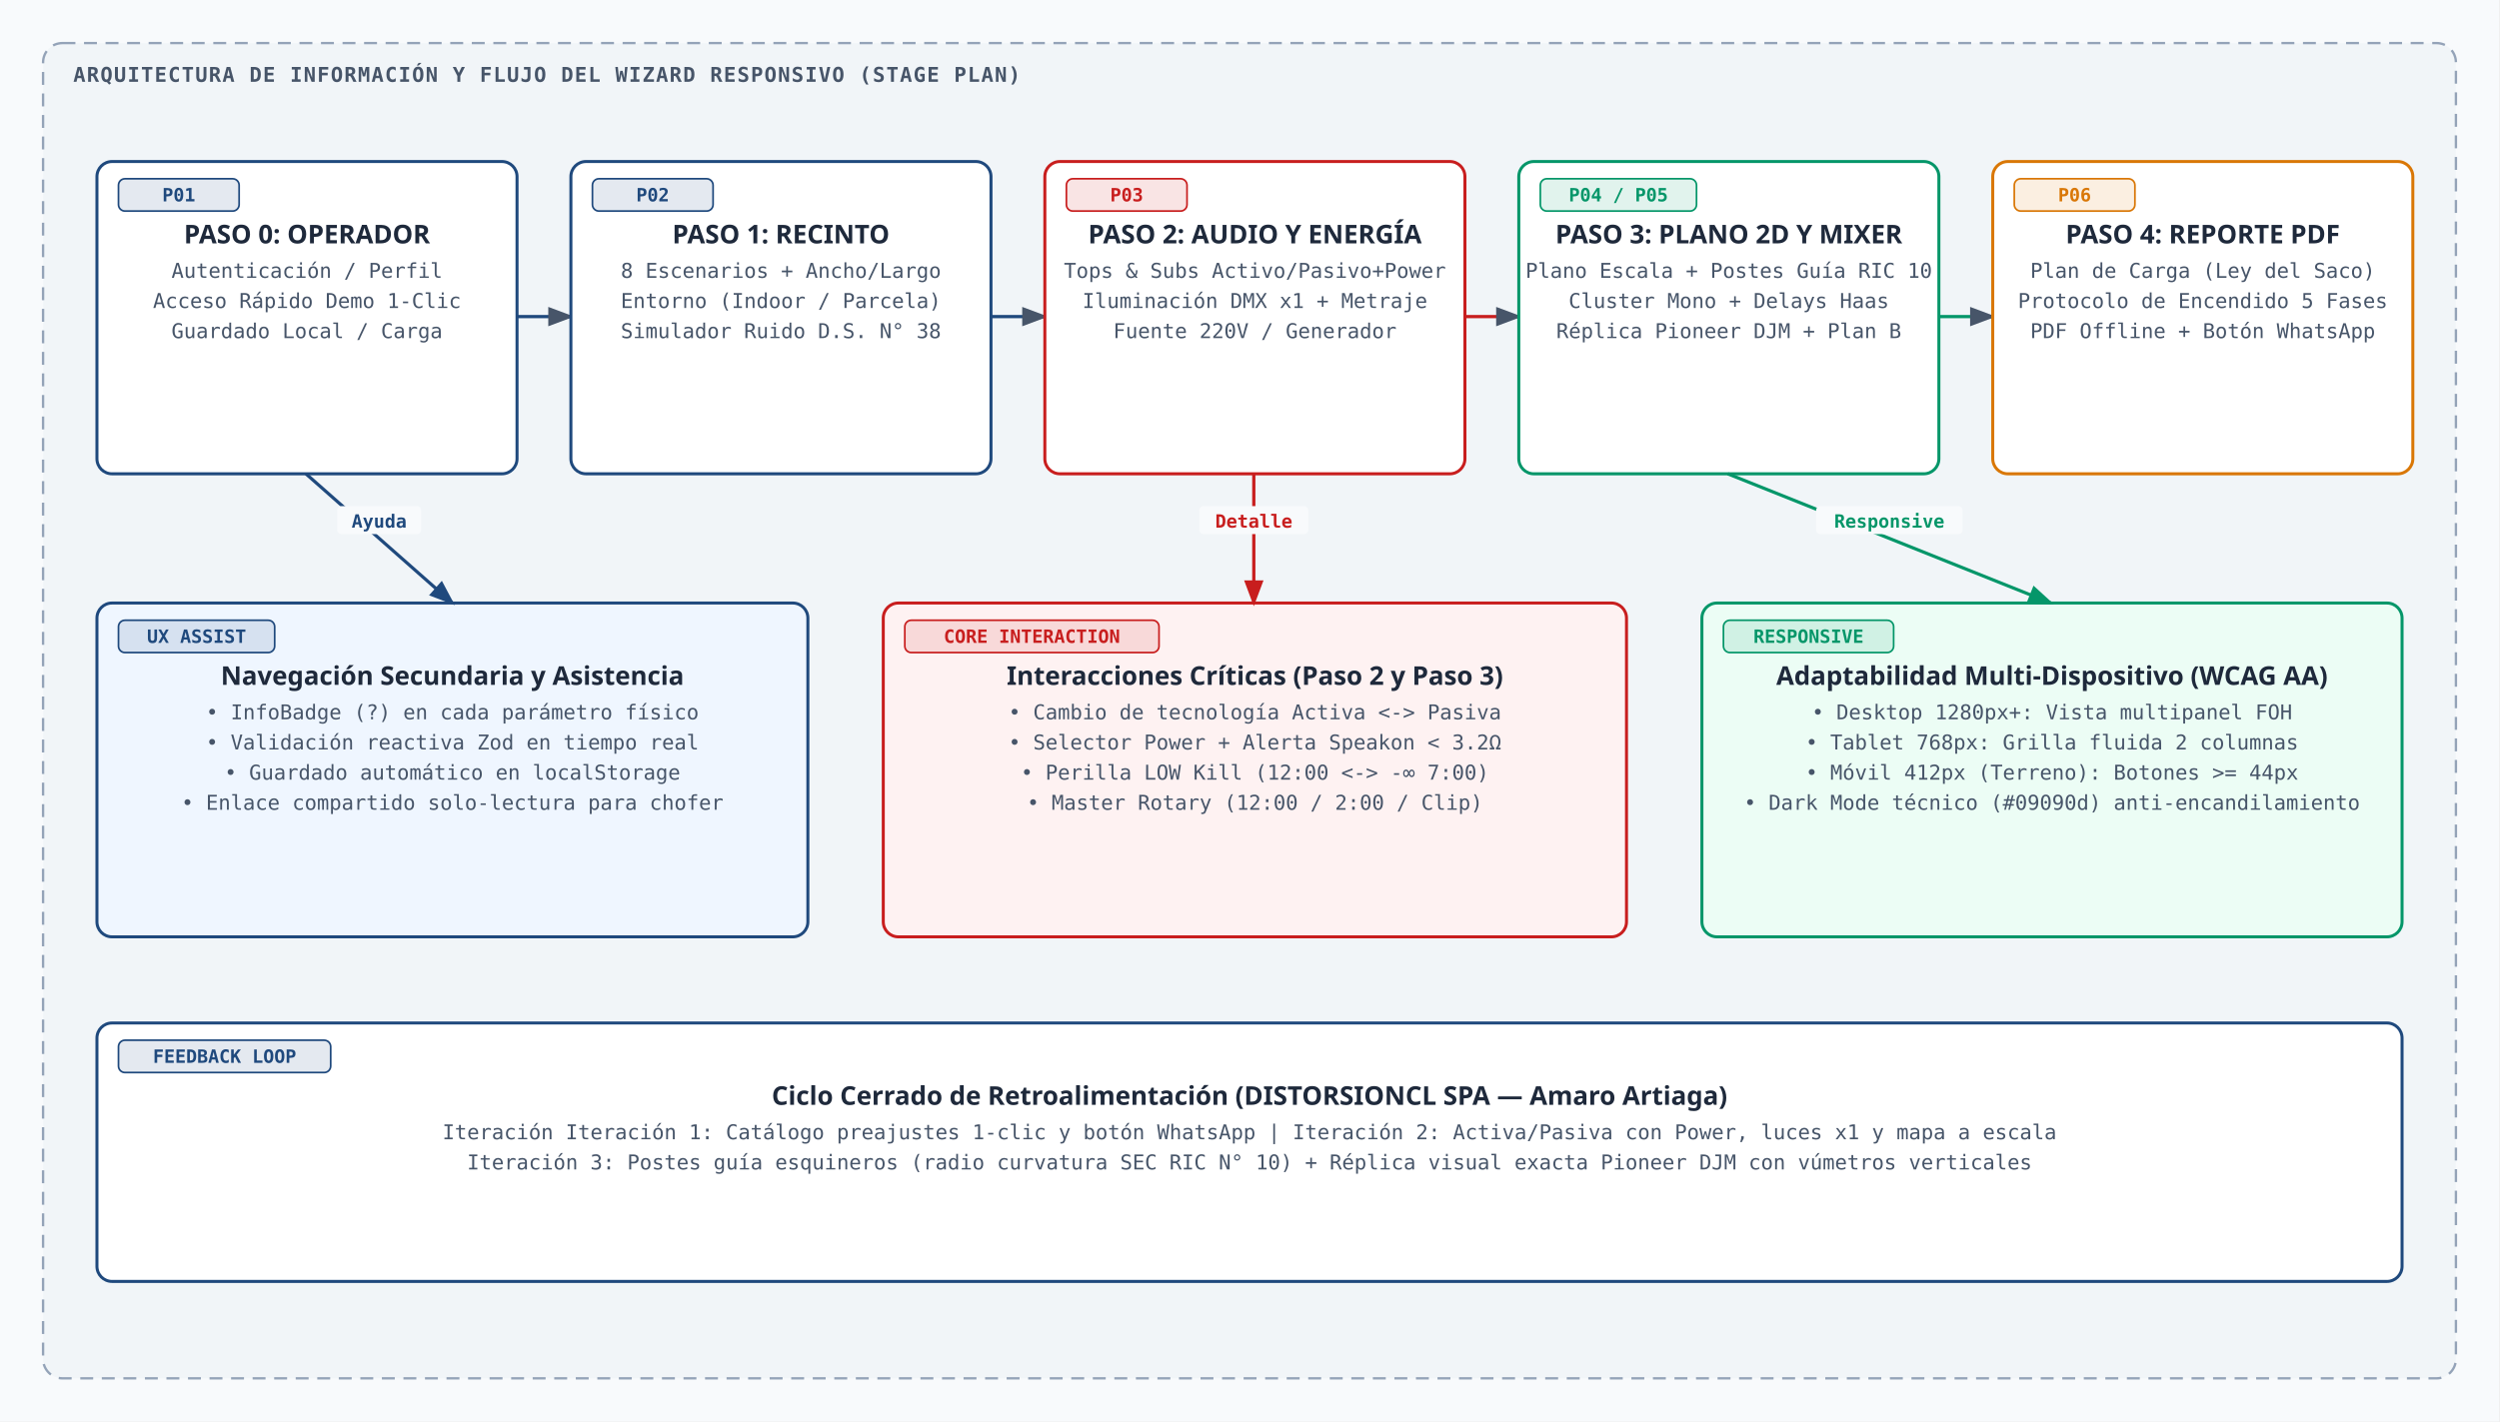
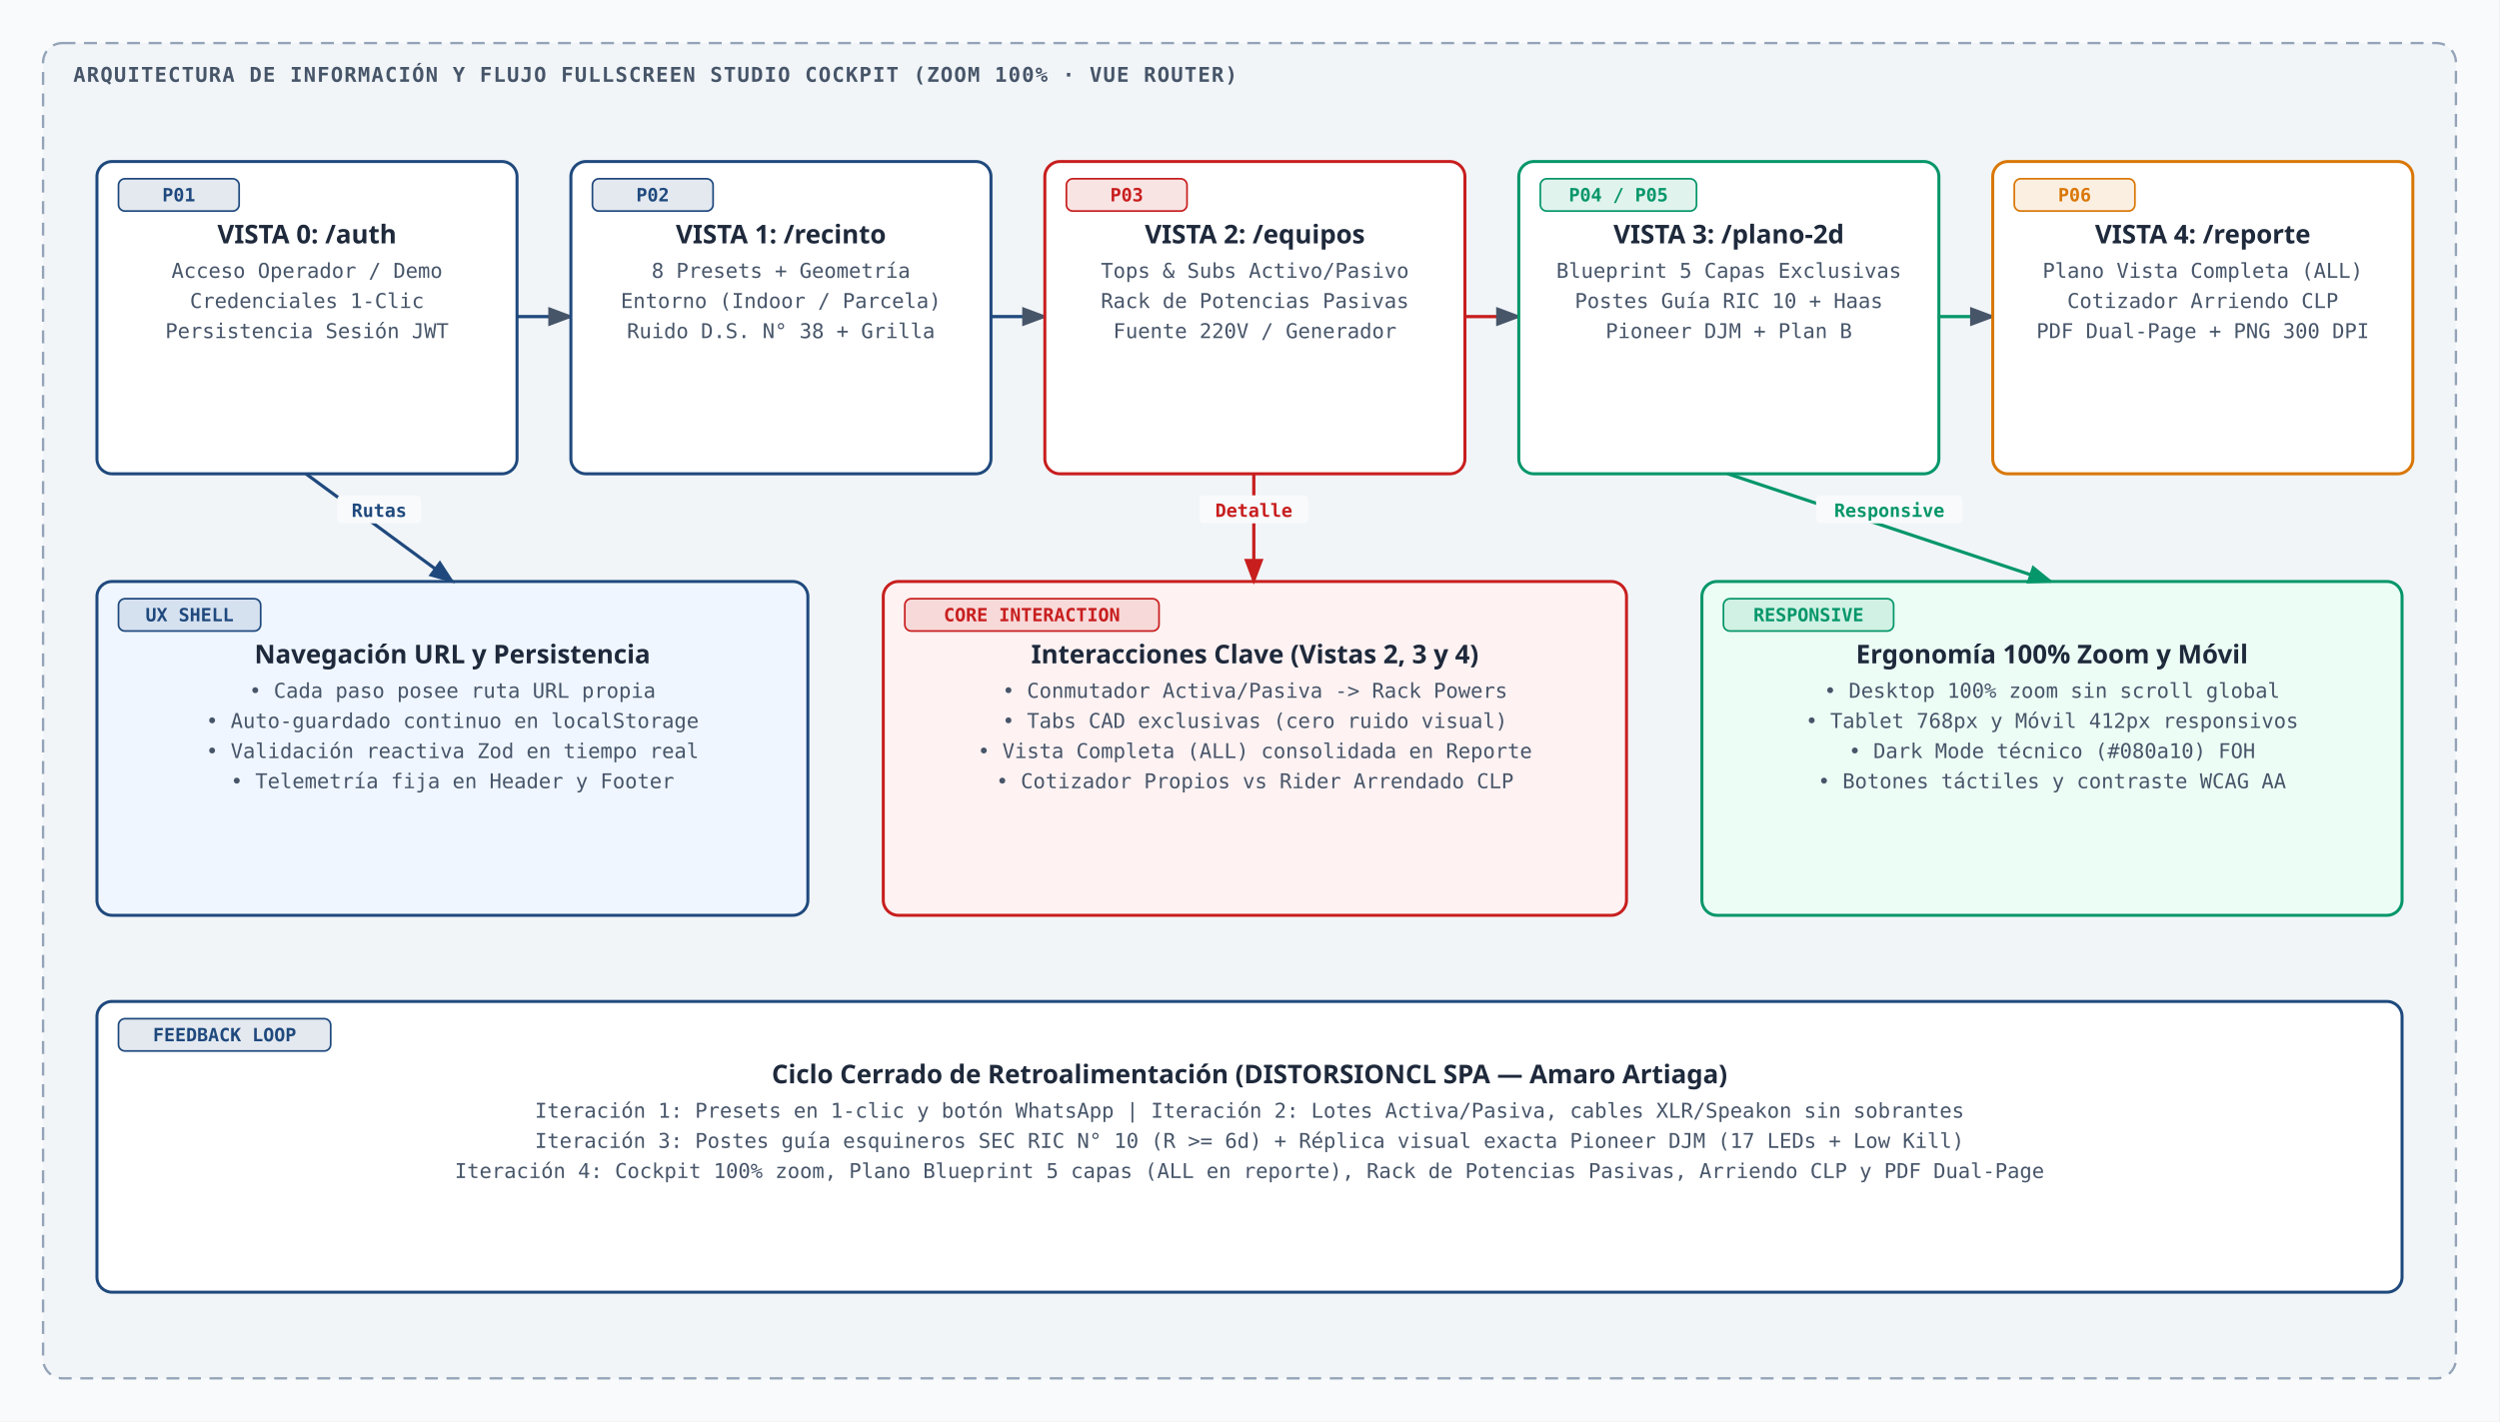
<svg xmlns="http://www.w3.org/2000/svg" viewBox="0 0 1160 660">
  <defs>
    <marker id="arr" markerWidth="8" markerHeight="6" refX="7" refY="3" orient="auto">
      <polygon points="0 0, 8 3, 0 6" fill="#475569" />
    </marker>
    <marker id="arr-navy" markerWidth="8" markerHeight="6" refX="7" refY="3" orient="auto">
      <polygon points="0 0, 8 3, 0 6" fill="#1F497D" />
    </marker>
    <marker id="arr-red" markerWidth="8" markerHeight="6" refX="7" refY="3" orient="auto">
      <polygon points="0 0, 8 3, 0 6" fill="#c81e1e" />
    </marker>
    <marker id="arr-green" markerWidth="8" markerHeight="6" refX="7" refY="3" orient="auto">
      <polygon points="0 0, 8 3, 0 6" fill="#059669" />
    </marker>
    <marker id="hollow-tri" markerWidth="10" markerHeight="8" refX="9" refY="4" orient="auto">
      <polygon points="0 0, 10 4, 0 8" fill="#ffffff" stroke="#1F497D" stroke-width="1.2" />
    </marker>
  </defs>
  <rect width="100%" height="100%" fill="#f8fafc" />
  <rect x="20" y="20" width="1120" height="620" rx="9" fill="rgba(31,73,125,0.03)" stroke="#94a3b8" stroke-width="1.1" stroke-dasharray="6,4" />
-   <text x="34" y="38" fill="#475569" font-size="9.5" font-weight="700" font-family="Consolas, monospace" letter-spacing="0.06em">ARQUITECTURA DE INFORMACIÓN Y FLUJO DEL WIZARD RESPONSIVO (STAGE PLAN)</text>
+   <text x="34" y="38" fill="#475569" font-size="9.5" font-weight="700" font-family="Consolas, monospace" letter-spacing="0.06em">ARQUITECTURA DE INFORMACIÓN Y FLUJO FULLSCREEN STUDIO COCKPIT (ZOOM 100% · VUE ROUTER)</text>
  <rect x="45" y="75" width="195" height="145" rx="7" fill="#ffffff" stroke="#1F497D" stroke-width="1.4" />
  <rect x="55" y="83" width="56" height="15" rx="3" fill="#1F497D" fill-opacity="0.12" stroke="#1F497D" stroke-width="0.8" />
  <text x="83.0" y="93.5" fill="#1F497D" font-size="8.5" font-weight="700" font-family="Consolas, monospace" text-anchor="middle">P01</text>
-   <text x="142.5" y="113" fill="#1e293b" font-size="12" font-weight="700" font-family="Segoe UI, system-ui, sans-serif" text-anchor="middle">PASO 0: OPERADOR</text>
-   <text x="142.5" y="129" fill="#475569" font-size="9.5" font-family="Consolas, monospace" text-anchor="middle">Autenticación / Perfil</text>
-   <text x="142.5" y="143" fill="#475569" font-size="9.5" font-family="Consolas, monospace" text-anchor="middle">Acceso Rápido Demo 1-Clic</text>
-   <text x="142.5" y="157" fill="#475569" font-size="9.5" font-family="Consolas, monospace" text-anchor="middle">Guardado Local / Carga</text>
+   <text x="142.5" y="113" fill="#1e293b" font-size="12" font-weight="700" font-family="Segoe UI, system-ui, sans-serif" text-anchor="middle">VISTA 0: /auth</text>
+   <text x="142.5" y="129" fill="#475569" font-size="9.5" font-family="Consolas, monospace" text-anchor="middle">Acceso Operador / Demo</text>
+   <text x="142.5" y="143" fill="#475569" font-size="9.5" font-family="Consolas, monospace" text-anchor="middle">Credenciales 1-Clic</text>
+   <text x="142.5" y="157" fill="#475569" font-size="9.5" font-family="Consolas, monospace" text-anchor="middle">Persistencia Sesión JWT</text>
  <line x1="240" y1="147" x2="265" y2="147" stroke="#1F497D" stroke-width="1.5" marker-end="url(#arr)" />
  <rect x="265" y="75" width="195" height="145" rx="7" fill="#ffffff" stroke="#1F497D" stroke-width="1.4" />
  <rect x="275" y="83" width="56" height="15" rx="3" fill="#1F497D" fill-opacity="0.12" stroke="#1F497D" stroke-width="0.8" />
  <text x="303.0" y="93.5" fill="#1F497D" font-size="8.5" font-weight="700" font-family="Consolas, monospace" text-anchor="middle">P02</text>
-   <text x="362.5" y="113" fill="#1e293b" font-size="12" font-weight="700" font-family="Segoe UI, system-ui, sans-serif" text-anchor="middle">PASO 1: RECINTO</text>
-   <text x="362.5" y="129" fill="#475569" font-size="9.5" font-family="Consolas, monospace" text-anchor="middle">8 Escenarios + Ancho/Largo</text>
+   <text x="362.5" y="113" fill="#1e293b" font-size="12" font-weight="700" font-family="Segoe UI, system-ui, sans-serif" text-anchor="middle">VISTA 1: /recinto</text>
+   <text x="362.5" y="129" fill="#475569" font-size="9.5" font-family="Consolas, monospace" text-anchor="middle">8 Presets + Geometría</text>
  <text x="362.5" y="143" fill="#475569" font-size="9.5" font-family="Consolas, monospace" text-anchor="middle">Entorno (Indoor / Parcela)</text>
-   <text x="362.5" y="157" fill="#475569" font-size="9.5" font-family="Consolas, monospace" text-anchor="middle">Simulador Ruido D.S. N° 38</text>
+   <text x="362.5" y="157" fill="#475569" font-size="9.5" font-family="Consolas, monospace" text-anchor="middle">Ruido D.S. N° 38 + Grilla</text>
  <line x1="460" y1="147" x2="485" y2="147" stroke="#1F497D" stroke-width="1.5" marker-end="url(#arr)" />
  <rect x="485" y="75" width="195" height="145" rx="7" fill="#ffffff" stroke="#c81e1e" stroke-width="1.4" />
  <rect x="495" y="83" width="56" height="15" rx="3" fill="#c81e1e" fill-opacity="0.12" stroke="#c81e1e" stroke-width="0.8" />
  <text x="523.0" y="93.5" fill="#c81e1e" font-size="8.5" font-weight="700" font-family="Consolas, monospace" text-anchor="middle">P03</text>
-   <text x="582.5" y="113" fill="#1e293b" font-size="12" font-weight="700" font-family="Segoe UI, system-ui, sans-serif" text-anchor="middle">PASO 2: AUDIO Y ENERGÍA</text>
-   <text x="582.5" y="129" fill="#475569" font-size="9.5" font-family="Consolas, monospace" text-anchor="middle">Tops &amp; Subs Activo/Pasivo+Power</text>
-   <text x="582.5" y="143" fill="#475569" font-size="9.5" font-family="Consolas, monospace" text-anchor="middle">Iluminación DMX x1 + Metraje</text>
+   <text x="582.5" y="113" fill="#1e293b" font-size="12" font-weight="700" font-family="Segoe UI, system-ui, sans-serif" text-anchor="middle">VISTA 2: /equipos</text>
+   <text x="582.5" y="129" fill="#475569" font-size="9.5" font-family="Consolas, monospace" text-anchor="middle">Tops &amp; Subs Activo/Pasivo</text>
+   <text x="582.5" y="143" fill="#475569" font-size="9.5" font-family="Consolas, monospace" text-anchor="middle">Rack de Potencias Pasivas</text>
  <text x="582.5" y="157" fill="#475569" font-size="9.5" font-family="Consolas, monospace" text-anchor="middle">Fuente 220V / Generador</text>
  <line x1="680" y1="147" x2="705" y2="147" stroke="#c81e1e" stroke-width="1.5" marker-end="url(#arr)" />
  <rect x="705" y="75" width="195" height="145" rx="7" fill="#ffffff" stroke="#059669" stroke-width="1.4" />
  <rect x="715" y="83" width="72.5" height="15" rx="3" fill="#059669" fill-opacity="0.12" stroke="#059669" stroke-width="0.8" />
  <text x="751.25" y="93.5" fill="#059669" font-size="8.5" font-weight="700" font-family="Consolas, monospace" text-anchor="middle">P04 / P05</text>
-   <text x="802.5" y="113" fill="#1e293b" font-size="12" font-weight="700" font-family="Segoe UI, system-ui, sans-serif" text-anchor="middle">PASO 3: PLANO 2D Y MIXER</text>
-   <text x="802.5" y="129" fill="#475569" font-size="9.5" font-family="Consolas, monospace" text-anchor="middle">Plano Escala + Postes Guía RIC 10</text>
-   <text x="802.5" y="143" fill="#475569" font-size="9.5" font-family="Consolas, monospace" text-anchor="middle">Cluster Mono + Delays Haas</text>
-   <text x="802.5" y="157" fill="#475569" font-size="9.5" font-family="Consolas, monospace" text-anchor="middle">Réplica Pioneer DJM + Plan B</text>
+   <text x="802.5" y="113" fill="#1e293b" font-size="12" font-weight="700" font-family="Segoe UI, system-ui, sans-serif" text-anchor="middle">VISTA 3: /plano-2d</text>
+   <text x="802.5" y="129" fill="#475569" font-size="9.5" font-family="Consolas, monospace" text-anchor="middle">Blueprint 5 Capas Exclusivas</text>
+   <text x="802.5" y="143" fill="#475569" font-size="9.5" font-family="Consolas, monospace" text-anchor="middle">Postes Guía RIC 10 + Haas</text>
+   <text x="802.5" y="157" fill="#475569" font-size="9.5" font-family="Consolas, monospace" text-anchor="middle">Pioneer DJM + Plan B</text>
  <line x1="900" y1="147" x2="925" y2="147" stroke="#059669" stroke-width="1.5" marker-end="url(#arr)" />
  <rect x="925" y="75" width="195" height="145" rx="7" fill="#ffffff" stroke="#d97706" stroke-width="1.4" />
  <rect x="935" y="83" width="56" height="15" rx="3" fill="#d97706" fill-opacity="0.12" stroke="#d97706" stroke-width="0.8" />
  <text x="963.0" y="93.5" fill="#d97706" font-size="8.5" font-weight="700" font-family="Consolas, monospace" text-anchor="middle">P06</text>
-   <text x="1022.5" y="113" fill="#1e293b" font-size="12" font-weight="700" font-family="Segoe UI, system-ui, sans-serif" text-anchor="middle">PASO 4: REPORTE PDF</text>
-   <text x="1022.5" y="129" fill="#475569" font-size="9.5" font-family="Consolas, monospace" text-anchor="middle">Plan de Carga (Ley del Saco)</text>
-   <text x="1022.5" y="143" fill="#475569" font-size="9.5" font-family="Consolas, monospace" text-anchor="middle">Protocolo de Encendido 5 Fases</text>
-   <text x="1022.5" y="157" fill="#475569" font-size="9.5" font-family="Consolas, monospace" text-anchor="middle">PDF Offline + Botón WhatsApp</text>
-   <rect x="45" y="280" width="330" height="155" rx="7" fill="#eff6ff" stroke="#1F497D" stroke-width="1.4" />
-   <rect x="55" y="288" width="72.5" height="15" rx="3" fill="#1F497D" fill-opacity="0.12" stroke="#1F497D" stroke-width="0.8" />
-   <text x="91.25" y="298.5" fill="#1F497D" font-size="8.5" font-weight="700" font-family="Consolas, monospace" text-anchor="middle">UX ASSIST</text>
-   <text x="210.0" y="318" fill="#1e293b" font-size="12" font-weight="700" font-family="Segoe UI, system-ui, sans-serif" text-anchor="middle">Navegación Secundaria y Asistencia</text>
-   <text x="210.0" y="334" fill="#475569" font-size="9.5" font-family="Consolas, monospace" text-anchor="middle">• InfoBadge (?) en cada parámetro físico</text>
-   <text x="210.0" y="348" fill="#475569" font-size="9.5" font-family="Consolas, monospace" text-anchor="middle">• Validación reactiva Zod en tiempo real</text>
-   <text x="210.0" y="362" fill="#475569" font-size="9.5" font-family="Consolas, monospace" text-anchor="middle">• Guardado automático en localStorage</text>
-   <text x="210.0" y="376" fill="#475569" font-size="9.5" font-family="Consolas, monospace" text-anchor="middle">• Enlace compartido solo-lectura para chofer</text>
-   <rect x="410" y="280" width="345" height="155" rx="7" fill="#fef2f2" stroke="#c81e1e" stroke-width="1.4" />
-   <rect x="420" y="288" width="118.0" height="15" rx="3" fill="#c81e1e" fill-opacity="0.12" stroke="#c81e1e" stroke-width="0.8" />
-   <text x="479.0" y="298.5" fill="#c81e1e" font-size="8.5" font-weight="700" font-family="Consolas, monospace" text-anchor="middle">CORE INTERACTION</text>
-   <text x="582.5" y="318" fill="#1e293b" font-size="12" font-weight="700" font-family="Segoe UI, system-ui, sans-serif" text-anchor="middle">Interacciones Críticas (Paso 2 y Paso 3)</text>
-   <text x="582.5" y="334" fill="#475569" font-size="9.5" font-family="Consolas, monospace" text-anchor="middle">• Cambio de tecnología Activa &lt;-&gt; Pasiva</text>
-   <text x="582.5" y="348" fill="#475569" font-size="9.5" font-family="Consolas, monospace" text-anchor="middle">• Selector Power + Alerta Speakon &lt; 3.2Ω</text>
-   <text x="582.5" y="362" fill="#475569" font-size="9.5" font-family="Consolas, monospace" text-anchor="middle">• Perilla LOW Kill (12:00 &lt;-&gt; -∞ 7:00)</text>
-   <text x="582.5" y="376" fill="#475569" font-size="9.5" font-family="Consolas, monospace" text-anchor="middle">• Master Rotary (12:00 / 2:00 / Clip)</text>
-   <rect x="790" y="280" width="325" height="155" rx="7" fill="#ecfdf5" stroke="#059669" stroke-width="1.4" />
-   <rect x="800" y="288" width="79.0" height="15" rx="3" fill="#059669" fill-opacity="0.12" stroke="#059669" stroke-width="0.8" />
-   <text x="839.5" y="298.5" fill="#059669" font-size="8.5" font-weight="700" font-family="Consolas, monospace" text-anchor="middle">RESPONSIVE</text>
-   <text x="952.5" y="318" fill="#1e293b" font-size="12" font-weight="700" font-family="Segoe UI, system-ui, sans-serif" text-anchor="middle">Adaptabilidad Multi-Dispositivo (WCAG AA)</text>
-   <text x="952.5" y="334" fill="#475569" font-size="9.5" font-family="Consolas, monospace" text-anchor="middle">• Desktop 1280px+: Vista multipanel FOH</text>
-   <text x="952.5" y="348" fill="#475569" font-size="9.5" font-family="Consolas, monospace" text-anchor="middle">• Tablet 768px: Grilla fluida 2 columnas</text>
-   <text x="952.5" y="362" fill="#475569" font-size="9.5" font-family="Consolas, monospace" text-anchor="middle">• Móvil 412px (Terreno): Botones &gt;= 44px</text>
-   <text x="952.5" y="376" fill="#475569" font-size="9.5" font-family="Consolas, monospace" text-anchor="middle">• Dark Mode técnico (#09090d) anti-encandilamiento</text>
-   <rect x="45" y="475" width="1070" height="120" rx="7" fill="#ffffff" stroke="#1F497D" stroke-width="1.4" />
-   <rect x="55" y="483" width="98.5" height="15" rx="3" fill="#1F497D" fill-opacity="0.12" stroke="#1F497D" stroke-width="0.8" />
-   <text x="104.25" y="493.5" fill="#1F497D" font-size="8.5" font-weight="700" font-family="Consolas, monospace" text-anchor="middle">FEEDBACK LOOP</text>
-   <text x="580.0" y="513" fill="#1e293b" font-size="12" font-weight="700" font-family="Segoe UI, system-ui, sans-serif" text-anchor="middle">Ciclo Cerrado de Retroalimentación (DISTORSIONCL SPA — Amaro Artiaga)</text>
-   <text x="580.0" y="529" fill="#475569" font-size="9.5" font-family="Consolas, monospace" text-anchor="middle">Iteración Iteración 1: Catálogo preajustes 1-clic y botón WhatsApp  |  Iteración 2: Activa/Pasiva con Power, luces x1 y mapa a escala</text>
-   <text x="580.0" y="543" fill="#475569" font-size="9.5" font-family="Consolas, monospace" text-anchor="middle">Iteración 3: Postes guía esquineros (radio curvatura SEC RIC N° 10) + Réplica visual exacta Pioneer DJM con vúmetros verticales</text>
-   <line x1="582" y1="220" x2="582" y2="280" stroke="#c81e1e" stroke-width="1.5" marker-end="url(#arr-red)" />
-   <rect x="556.7" y="235.0" width="50.6" height="13" rx="2" fill="#f8fafc" />
-   <text x="582.0" y="245.0" fill="#c81e1e" font-size="8.5" font-weight="700" font-family="Consolas, monospace" text-anchor="middle">Detalle</text>
-   <line x1="802" y1="220" x2="952" y2="280" stroke="#059669" stroke-width="1.5" marker-end="url(#arr-green)" />
-   <rect x="843.0" y="235.0" width="68.0" height="13" rx="2" fill="#f8fafc" />
-   <text x="877.0" y="245.0" fill="#059669" font-size="8.5" font-weight="700" font-family="Consolas, monospace" text-anchor="middle">Responsive</text>
-   <line x1="142" y1="220" x2="210" y2="280" stroke="#1F497D" stroke-width="1.5" marker-end="url(#arr-navy)" />
-   <rect x="156.5" y="235.0" width="39.0" height="13" rx="2" fill="#f8fafc" />
-   <text x="176.0" y="245.0" fill="#1F497D" font-size="8.5" font-weight="700" font-family="Consolas, monospace" text-anchor="middle">Ayuda</text>
+   <text x="1022.5" y="113" fill="#1e293b" font-size="12" font-weight="700" font-family="Segoe UI, system-ui, sans-serif" text-anchor="middle">VISTA 4: /reporte</text>
+   <text x="1022.5" y="129" fill="#475569" font-size="9.5" font-family="Consolas, monospace" text-anchor="middle">Plano Vista Completa (ALL)</text>
+   <text x="1022.5" y="143" fill="#475569" font-size="9.5" font-family="Consolas, monospace" text-anchor="middle">Cotizador Arriendo CLP</text>
+   <text x="1022.5" y="157" fill="#475569" font-size="9.5" font-family="Consolas, monospace" text-anchor="middle">PDF Dual-Page + PNG 300 DPI</text>
+   <rect x="45" y="270" width="330" height="155" rx="7" fill="#eff6ff" stroke="#1F497D" stroke-width="1.4" />
+   <rect x="55" y="278" width="66.0" height="15" rx="3" fill="#1F497D" fill-opacity="0.12" stroke="#1F497D" stroke-width="0.8" />
+   <text x="88.0" y="288.5" fill="#1F497D" font-size="8.5" font-weight="700" font-family="Consolas, monospace" text-anchor="middle">UX SHELL</text>
+   <text x="210.0" y="308" fill="#1e293b" font-size="12" font-weight="700" font-family="Segoe UI, system-ui, sans-serif" text-anchor="middle">Navegación URL y Persistencia</text>
+   <text x="210.0" y="324" fill="#475569" font-size="9.5" font-family="Consolas, monospace" text-anchor="middle">• Cada paso posee ruta URL propia</text>
+   <text x="210.0" y="338" fill="#475569" font-size="9.5" font-family="Consolas, monospace" text-anchor="middle">• Auto-guardado continuo en localStorage</text>
+   <text x="210.0" y="352" fill="#475569" font-size="9.5" font-family="Consolas, monospace" text-anchor="middle">• Validación reactiva Zod en tiempo real</text>
+   <text x="210.0" y="366" fill="#475569" font-size="9.5" font-family="Consolas, monospace" text-anchor="middle">• Telemetría fija en Header y Footer</text>
+   <rect x="410" y="270" width="345" height="155" rx="7" fill="#fef2f2" stroke="#c81e1e" stroke-width="1.4" />
+   <rect x="420" y="278" width="118.0" height="15" rx="3" fill="#c81e1e" fill-opacity="0.12" stroke="#c81e1e" stroke-width="0.8" />
+   <text x="479.0" y="288.5" fill="#c81e1e" font-size="8.5" font-weight="700" font-family="Consolas, monospace" text-anchor="middle">CORE INTERACTION</text>
+   <text x="582.5" y="308" fill="#1e293b" font-size="12" font-weight="700" font-family="Segoe UI, system-ui, sans-serif" text-anchor="middle">Interacciones Clave (Vistas 2, 3 y 4)</text>
+   <text x="582.5" y="324" fill="#475569" font-size="9.5" font-family="Consolas, monospace" text-anchor="middle">• Conmutador Activa/Pasiva -&gt; Rack Powers</text>
+   <text x="582.5" y="338" fill="#475569" font-size="9.5" font-family="Consolas, monospace" text-anchor="middle">• Tabs CAD exclusivas (cero ruido visual)</text>
+   <text x="582.5" y="352" fill="#475569" font-size="9.5" font-family="Consolas, monospace" text-anchor="middle">• Vista Completa (ALL) consolidada en Reporte</text>
+   <text x="582.5" y="366" fill="#475569" font-size="9.5" font-family="Consolas, monospace" text-anchor="middle">• Cotizador Propios vs Rider Arrendado CLP</text>
+   <rect x="790" y="270" width="325" height="155" rx="7" fill="#ecfdf5" stroke="#059669" stroke-width="1.4" />
+   <rect x="800" y="278" width="79.0" height="15" rx="3" fill="#059669" fill-opacity="0.12" stroke="#059669" stroke-width="0.8" />
+   <text x="839.5" y="288.5" fill="#059669" font-size="8.5" font-weight="700" font-family="Consolas, monospace" text-anchor="middle">RESPONSIVE</text>
+   <text x="952.5" y="308" fill="#1e293b" font-size="12" font-weight="700" font-family="Segoe UI, system-ui, sans-serif" text-anchor="middle">Ergonomía 100% Zoom y Móvil</text>
+   <text x="952.5" y="324" fill="#475569" font-size="9.5" font-family="Consolas, monospace" text-anchor="middle">• Desktop 100% zoom sin scroll global</text>
+   <text x="952.5" y="338" fill="#475569" font-size="9.5" font-family="Consolas, monospace" text-anchor="middle">• Tablet 768px y Móvil 412px responsivos</text>
+   <text x="952.5" y="352" fill="#475569" font-size="9.5" font-family="Consolas, monospace" text-anchor="middle">• Dark Mode técnico (#080a10) FOH</text>
+   <text x="952.5" y="366" fill="#475569" font-size="9.5" font-family="Consolas, monospace" text-anchor="middle">• Botones táctiles y contraste WCAG AA</text>
+   <rect x="45" y="465" width="1070" height="135" rx="7" fill="#ffffff" stroke="#1F497D" stroke-width="1.4" />
+   <rect x="55" y="473" width="98.5" height="15" rx="3" fill="#1F497D" fill-opacity="0.12" stroke="#1F497D" stroke-width="0.8" />
+   <text x="104.25" y="483.5" fill="#1F497D" font-size="8.5" font-weight="700" font-family="Consolas, monospace" text-anchor="middle">FEEDBACK LOOP</text>
+   <text x="580.0" y="503" fill="#1e293b" font-size="12" font-weight="700" font-family="Segoe UI, system-ui, sans-serif" text-anchor="middle">Ciclo Cerrado de Retroalimentación (DISTORSIONCL SPA — Amaro Artiaga)</text>
+   <text x="580.0" y="519" fill="#475569" font-size="9.5" font-family="Consolas, monospace" text-anchor="middle">Iteración 1: Presets en 1-clic y botón WhatsApp  |  Iteración 2: Lotes Activa/Pasiva, cables XLR/Speakon sin sobrantes</text>
+   <text x="580.0" y="533" fill="#475569" font-size="9.5" font-family="Consolas, monospace" text-anchor="middle">Iteración 3: Postes guía esquineros SEC RIC N° 10 (R &gt;= 6d) + Réplica visual exacta Pioneer DJM (17 LEDs + Low Kill)</text>
+   <text x="580.0" y="547" fill="#475569" font-size="9.5" font-family="Consolas, monospace" text-anchor="middle">Iteración 4: Cockpit 100% zoom, Plano Blueprint 5 capas (ALL en reporte), Rack de Potencias Pasivas, Arriendo CLP y PDF Dual-Page</text>
+   <line x1="582" y1="220" x2="582" y2="270" stroke="#c81e1e" stroke-width="1.5" marker-end="url(#arr-red)" />
+   <rect x="556.7" y="230.0" width="50.6" height="13" rx="2" fill="#f8fafc" />
+   <text x="582.0" y="240.0" fill="#c81e1e" font-size="8.5" font-weight="700" font-family="Consolas, monospace" text-anchor="middle">Detalle</text>
+   <line x1="802" y1="220" x2="952" y2="270" stroke="#059669" stroke-width="1.5" marker-end="url(#arr-green)" />
+   <rect x="843.0" y="230.0" width="68.0" height="13" rx="2" fill="#f8fafc" />
+   <text x="877.0" y="240.0" fill="#059669" font-size="8.5" font-weight="700" font-family="Consolas, monospace" text-anchor="middle">Responsive</text>
+   <line x1="142" y1="220" x2="210" y2="270" stroke="#1F497D" stroke-width="1.5" marker-end="url(#arr-navy)" />
+   <rect x="156.5" y="230.0" width="39.0" height="13" rx="2" fill="#f8fafc" />
+   <text x="176.0" y="240.0" fill="#1F497D" font-size="8.5" font-weight="700" font-family="Consolas, monospace" text-anchor="middle">Rutas</text>
</svg>
